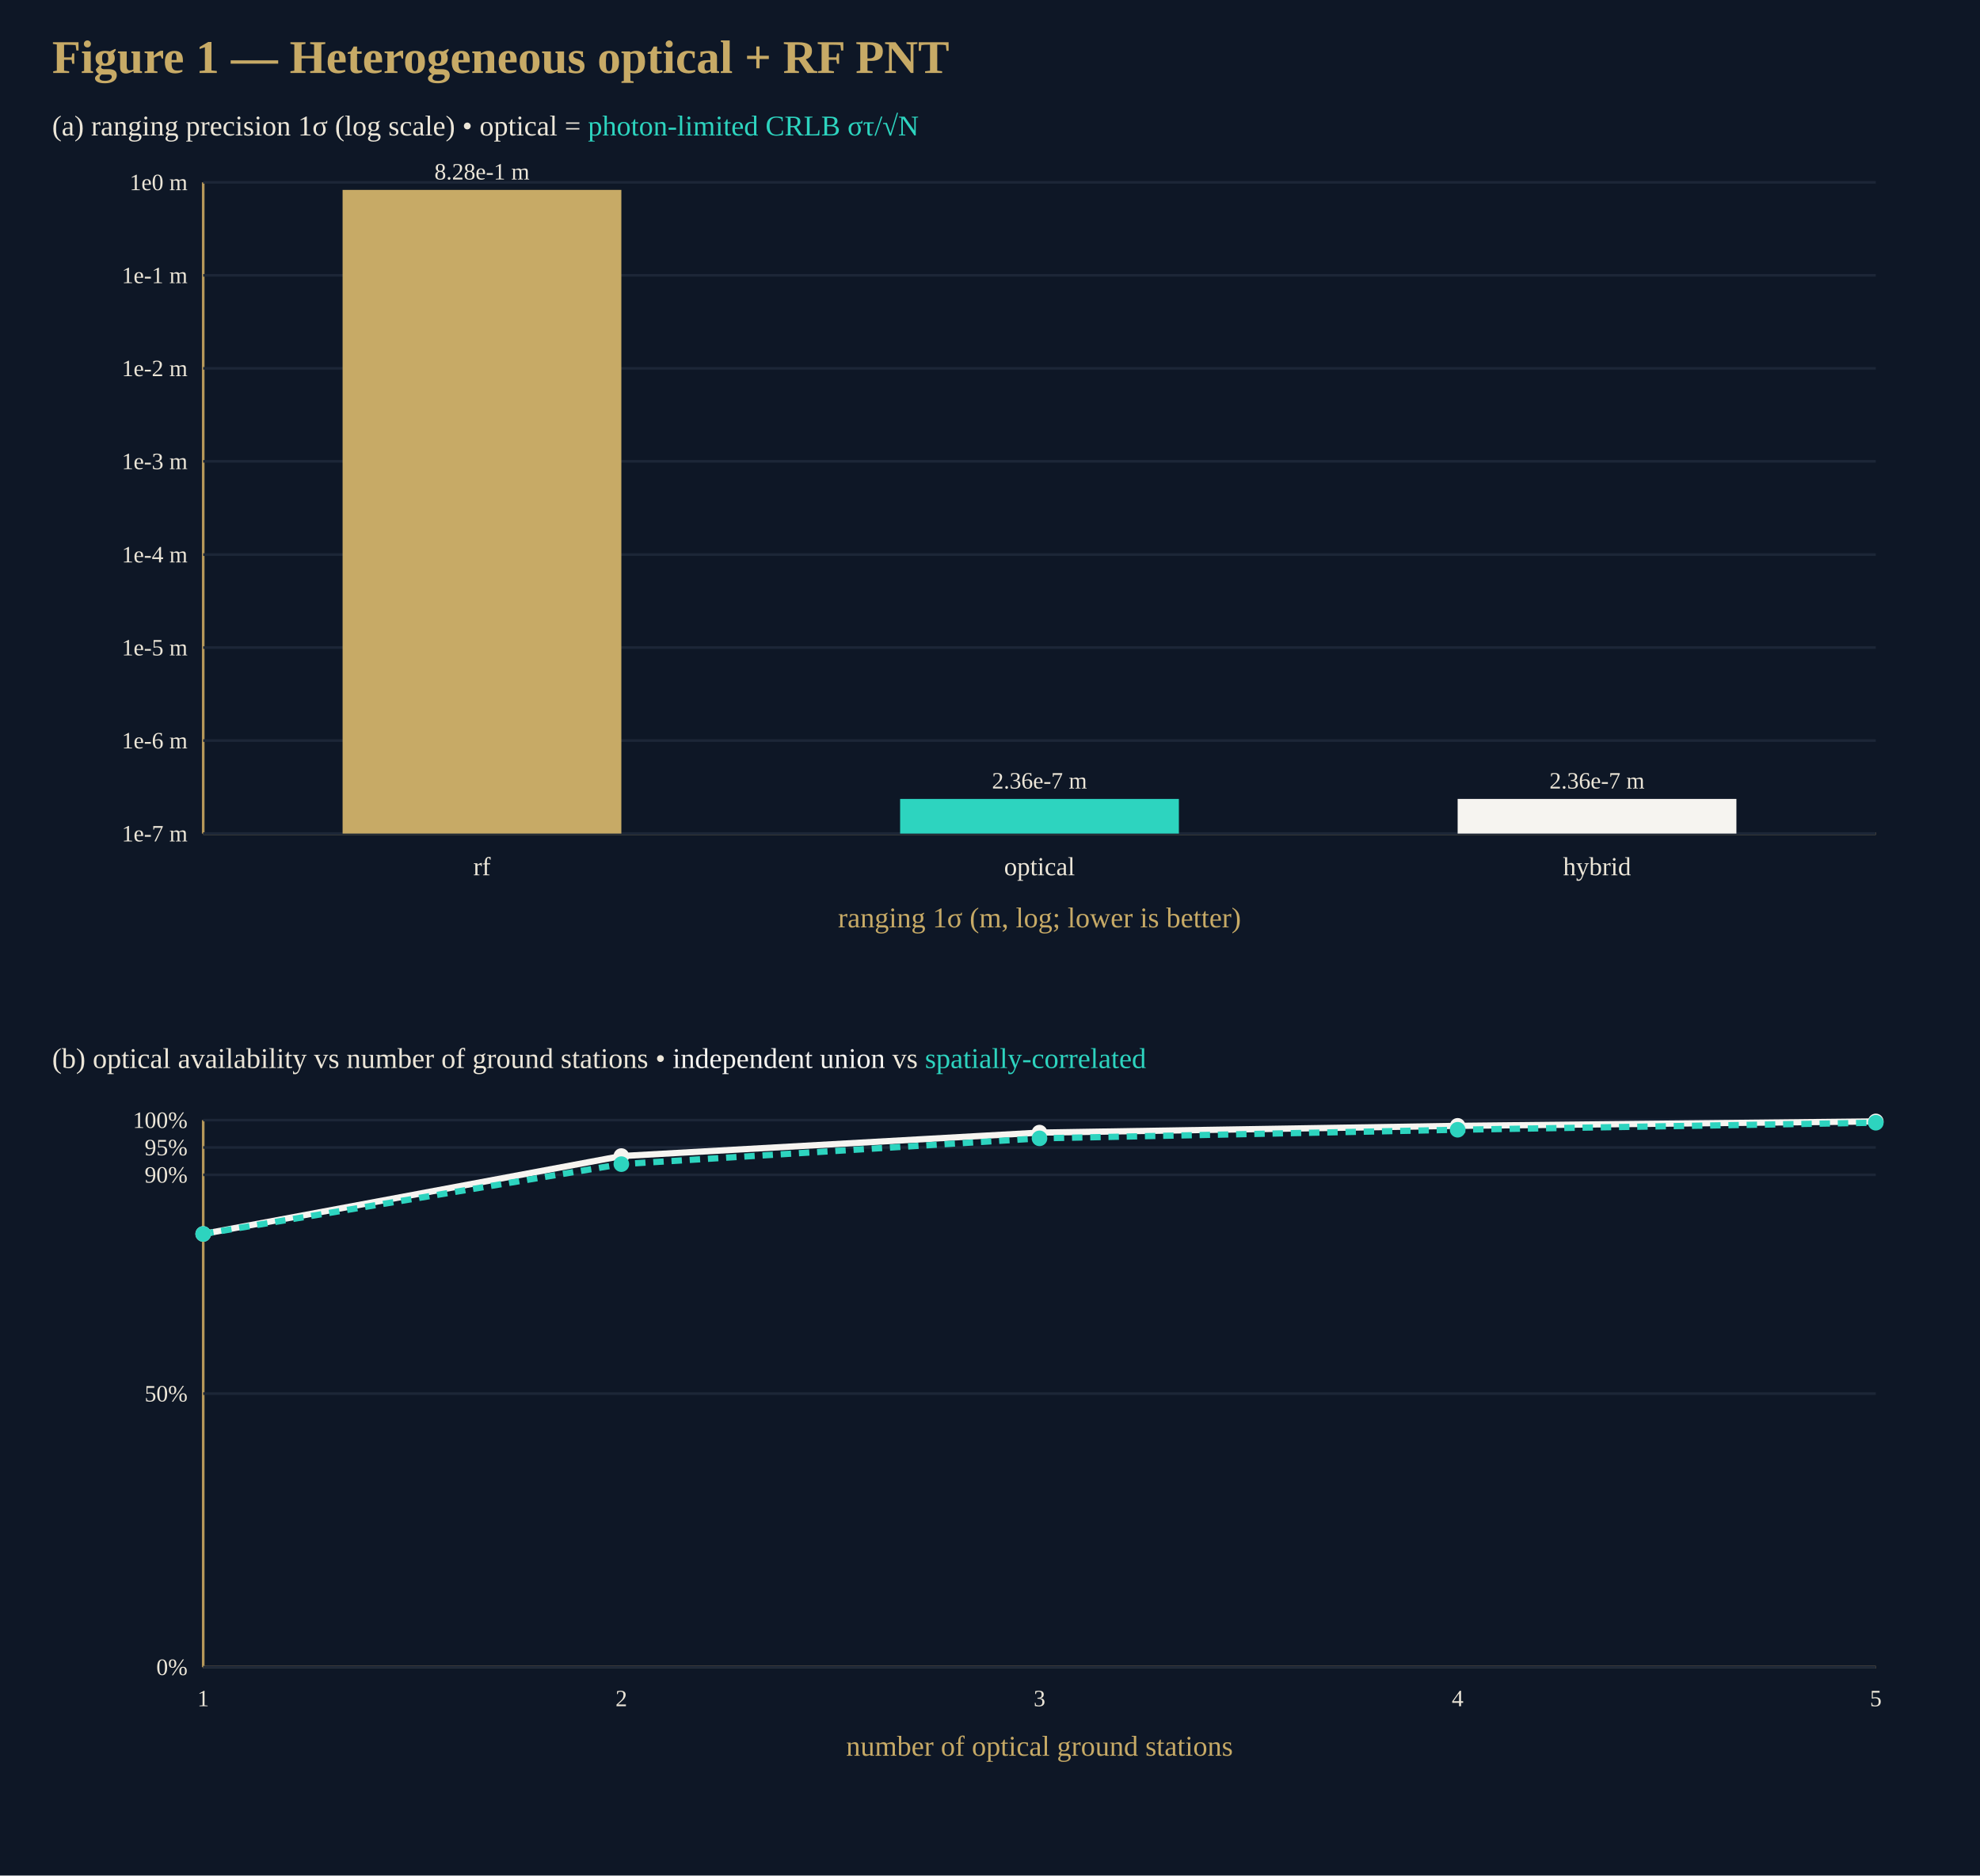
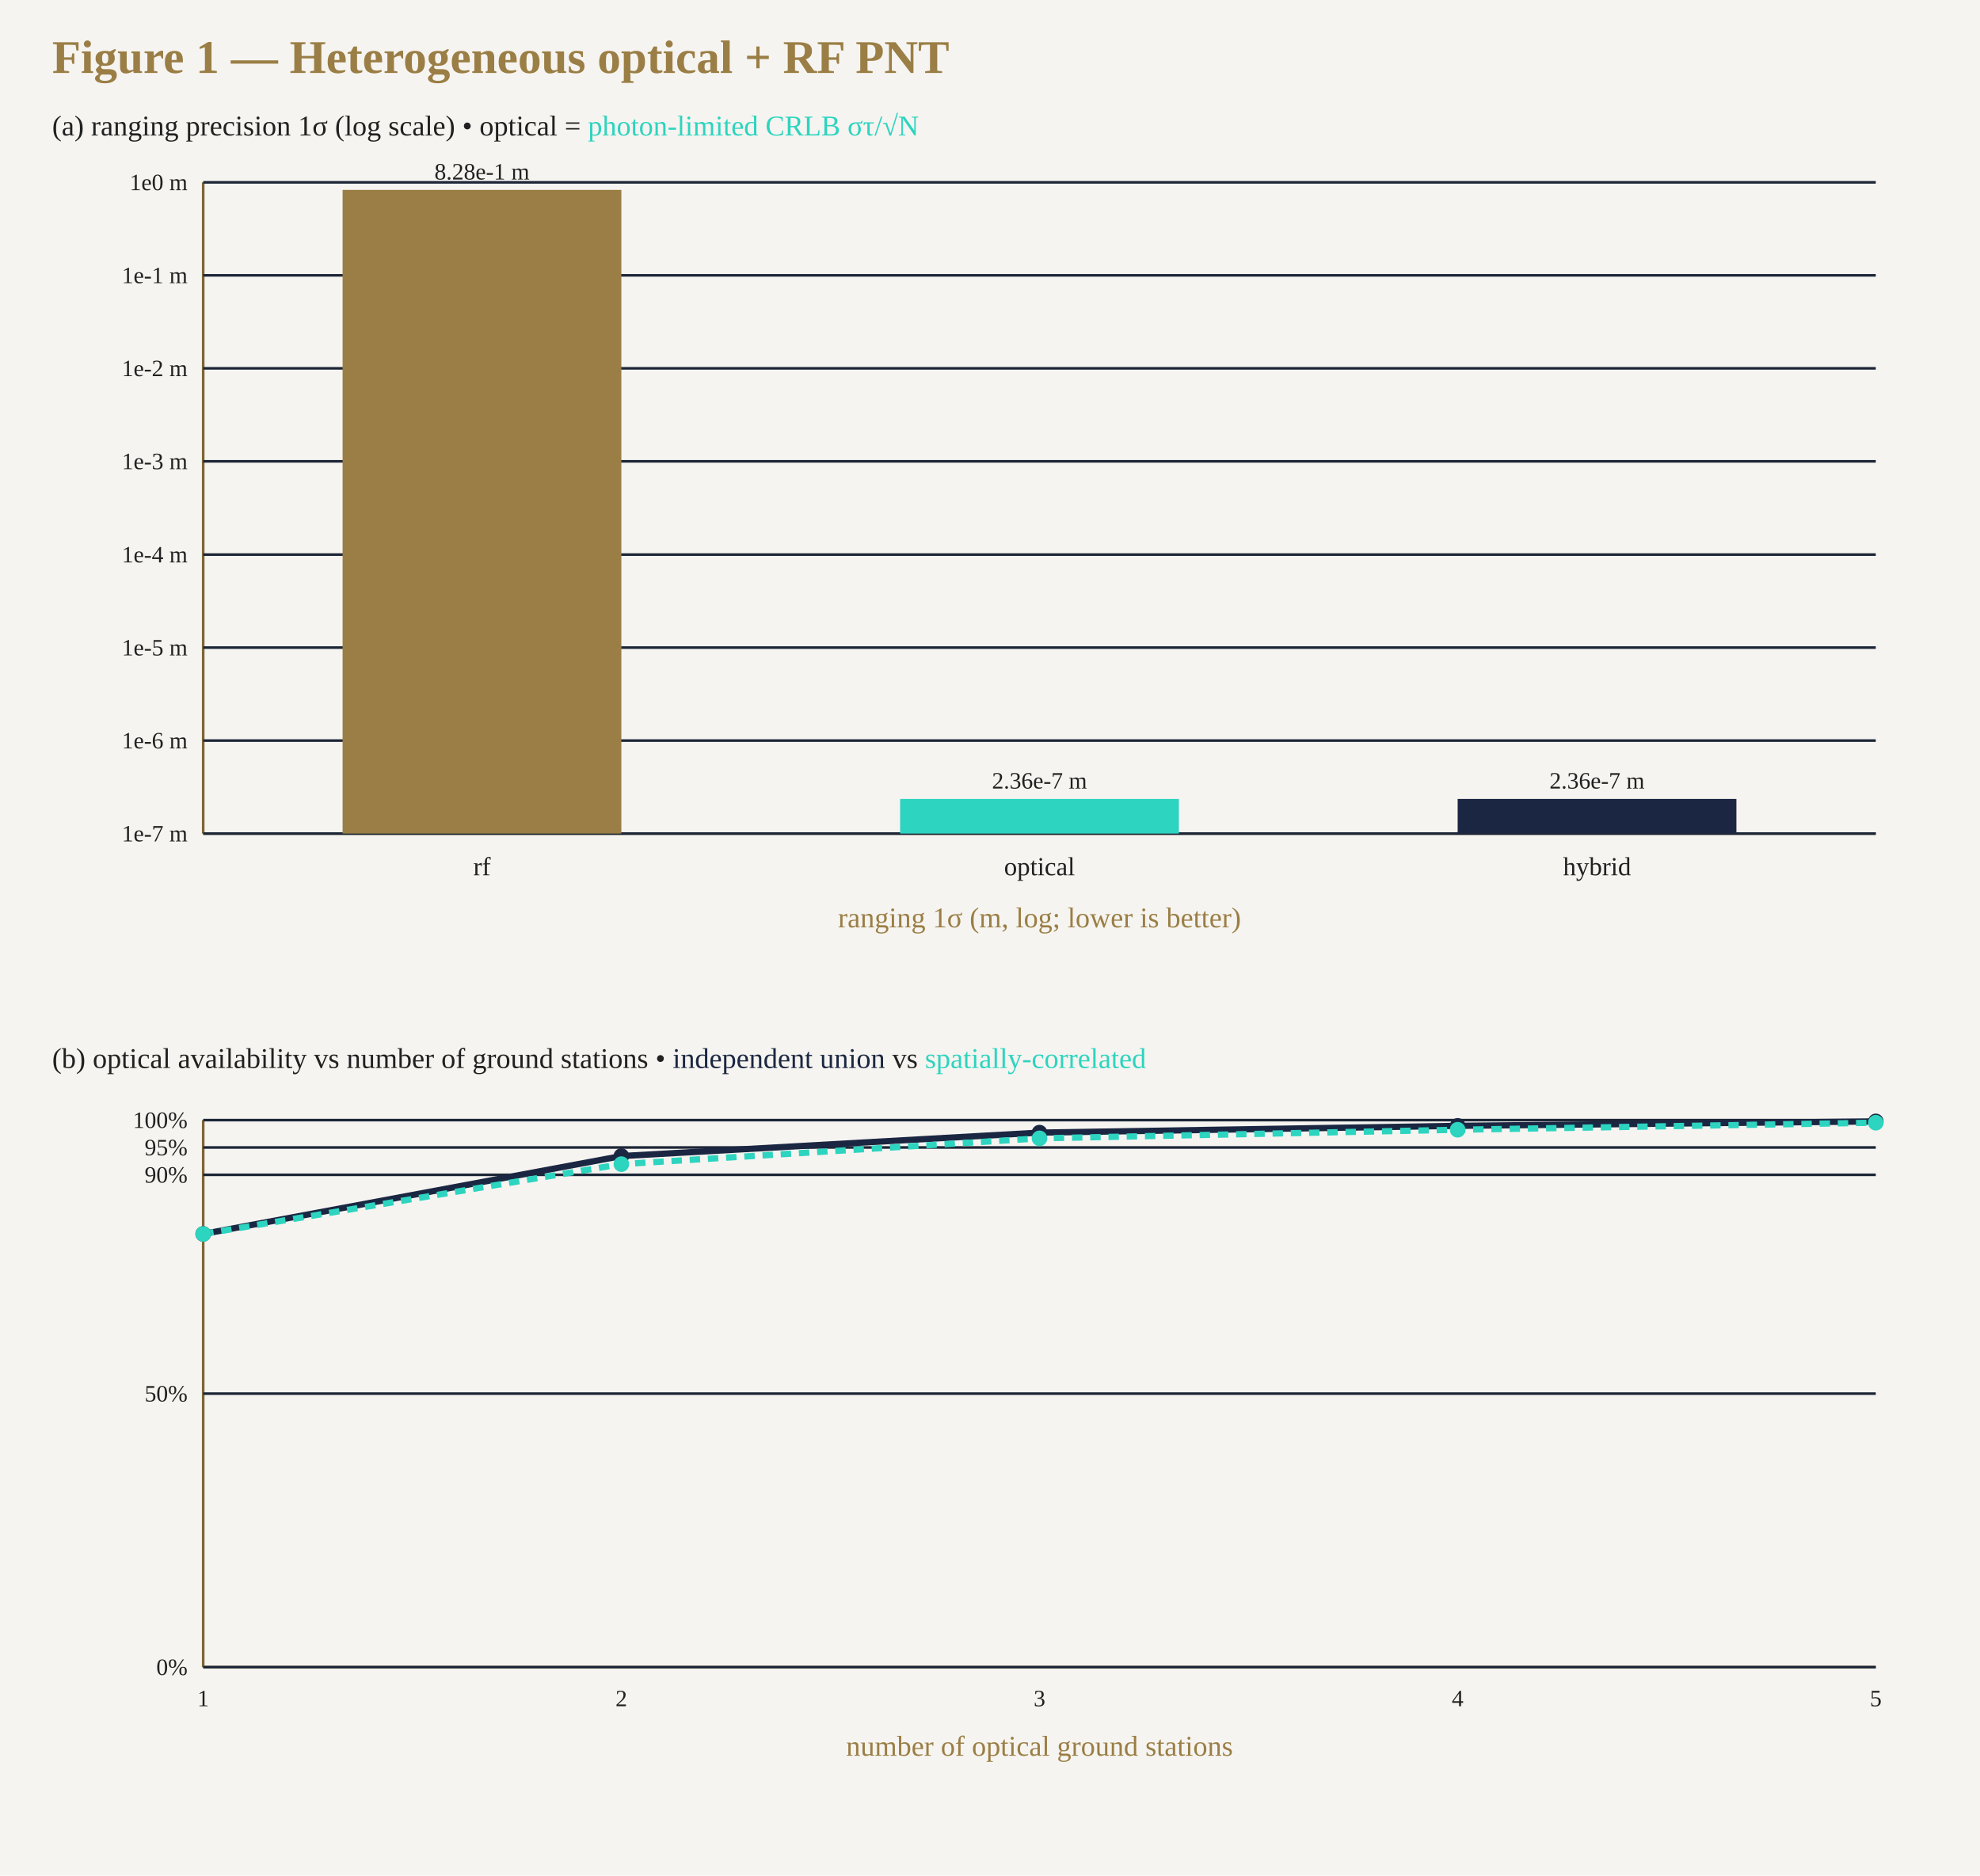
<svg xmlns="http://www.w3.org/2000/svg" width="760" height="720" font-family="'EB Garamond', Georgia, 'Times New Roman', serif" font-size="11">
-   <rect width="100%" height="100%" fill="#0e1726" />
-   <text x="20" y="28" fill="#c7aa66" font-family="'Cormorant Garamond', Georgia, 'Times New Roman', serif" font-size="18" font-weight="bold">Figure 1 — Heterogeneous optical + RF PNT</text>
-   <text x="20" y="52" fill="#ece6d8">(a) ranging precision 1σ (log scale) • optical = <tspan fill="#2dd4bf">photon-limited CRLB στ/√N</tspan>
+   <rect width="100%" height="100%" fill="#f6f4f0" />
+   <text x="20" y="28" fill="#9a7e45" font-family="'Cormorant Garamond', Georgia, 'Times New Roman', serif" font-size="18" font-weight="bold">Figure 1 — Heterogeneous optical + RF PNT</text>
+   <text x="20" y="52" fill="#212121">(a) ranging precision 1σ (log scale) • optical = <tspan fill="#2dd4bf">photon-limited CRLB στ/√N</tspan>
  </text>
-   <line x1="78" y1="320" x2="720" y2="320" stroke="#b6985a" />
-   <line x1="78" y1="70" x2="78" y2="320" stroke="#b6985a" />
+   <line x1="78" y1="320" x2="720" y2="320" stroke="#7d6636" />
+   <line x1="78" y1="70" x2="78" y2="320" stroke="#7d6636" />
  <line x1="78" y1="320.0" x2="720" y2="320.0" stroke="#1c2637" />
-   <text x="72.0" y="323.0" fill="#ece6d8" text-anchor="end" font-size="9">1e-7 m</text>
+   <text x="72.0" y="323.0" fill="#212121" text-anchor="end" font-size="9">1e-7 m</text>
  <line x1="78" y1="284.3" x2="720" y2="284.3" stroke="#1c2637" />
-   <text x="72.0" y="287.3" fill="#ece6d8" text-anchor="end" font-size="9">1e-6 m</text>
+   <text x="72.0" y="287.3" fill="#212121" text-anchor="end" font-size="9">1e-6 m</text>
  <line x1="78" y1="248.6" x2="720" y2="248.6" stroke="#1c2637" />
-   <text x="72.0" y="251.6" fill="#ece6d8" text-anchor="end" font-size="9">1e-5 m</text>
+   <text x="72.0" y="251.6" fill="#212121" text-anchor="end" font-size="9">1e-5 m</text>
  <line x1="78" y1="212.9" x2="720" y2="212.9" stroke="#1c2637" />
-   <text x="72.0" y="215.9" fill="#ece6d8" text-anchor="end" font-size="9">1e-4 m</text>
+   <text x="72.0" y="215.9" fill="#212121" text-anchor="end" font-size="9">1e-4 m</text>
  <line x1="78" y1="177.1" x2="720" y2="177.1" stroke="#1c2637" />
-   <text x="72.0" y="180.1" fill="#ece6d8" text-anchor="end" font-size="9">1e-3 m</text>
+   <text x="72.0" y="180.1" fill="#212121" text-anchor="end" font-size="9">1e-3 m</text>
  <line x1="78" y1="141.4" x2="720" y2="141.4" stroke="#1c2637" />
-   <text x="72.0" y="144.4" fill="#ece6d8" text-anchor="end" font-size="9">1e-2 m</text>
+   <text x="72.0" y="144.4" fill="#212121" text-anchor="end" font-size="9">1e-2 m</text>
  <line x1="78" y1="105.7" x2="720" y2="105.7" stroke="#1c2637" />
-   <text x="72.0" y="108.7" fill="#ece6d8" text-anchor="end" font-size="9">1e-1 m</text>
+   <text x="72.0" y="108.7" fill="#212121" text-anchor="end" font-size="9">1e-1 m</text>
  <line x1="78" y1="70.0" x2="720" y2="70.0" stroke="#1c2637" />
-   <text x="72.0" y="73.0" fill="#ece6d8" text-anchor="end" font-size="9">1e0 m</text>
-   <rect x="131.5" y="72.9" width="107.0" height="247.1" fill="#c7aa66" />
-   <text x="185.0" y="68.9" fill="#ece6d8" font-size="9" text-anchor="middle">8.28e-1 m</text>
-   <text x="185.0" y="336.0" fill="#ece6d8" font-size="10" text-anchor="middle">rf</text>
+   <text x="72.0" y="73.0" fill="#212121" text-anchor="end" font-size="9">1e0 m</text>
+   <rect x="131.5" y="72.9" width="107.0" height="247.1" fill="#9a7e45" />
+   <text x="185.0" y="68.9" fill="#212121" font-size="9" text-anchor="middle">8.28e-1 m</text>
+   <text x="185.0" y="336.0" fill="#212121" font-size="10" text-anchor="middle">rf</text>
  <rect x="345.5" y="306.7" width="107.0" height="13.3" fill="#2dd4bf" />
-   <text x="399.0" y="302.7" fill="#ece6d8" font-size="9" text-anchor="middle">2.36e-7 m</text>
-   <text x="399.0" y="336.0" fill="#ece6d8" font-size="10" text-anchor="middle">optical</text>
-   <rect x="559.5" y="306.7" width="107.0" height="13.3" fill="#f6f4f0" />
-   <text x="613.0" y="302.7" fill="#ece6d8" font-size="9" text-anchor="middle">2.36e-7 m</text>
-   <text x="613.0" y="336.0" fill="#ece6d8" font-size="10" text-anchor="middle">hybrid</text>
-   <text x="399.0" y="356.0" fill="#c7aa66" text-anchor="middle">ranging 1σ (m, log; lower is better)</text>
-   <text x="20" y="410.0" fill="#ece6d8">(b) optical availability vs number of ground stations • <tspan fill="#f6f4f0">independent union</tspan> vs <tspan fill="#2dd4bf">spatially-correlated</tspan>
+   <text x="399.0" y="302.7" fill="#212121" font-size="9" text-anchor="middle">2.36e-7 m</text>
+   <text x="399.0" y="336.0" fill="#212121" font-size="10" text-anchor="middle">optical</text>
+   <rect x="559.5" y="306.7" width="107.0" height="13.3" fill="#1b2742" />
+   <text x="613.0" y="302.7" fill="#212121" font-size="9" text-anchor="middle">2.36e-7 m</text>
+   <text x="613.0" y="336.0" fill="#212121" font-size="10" text-anchor="middle">hybrid</text>
+   <text x="399.0" y="356.0" fill="#9a7e45" text-anchor="middle">ranging 1σ (m, log; lower is better)</text>
+   <text x="20" y="410.0" fill="#212121">(b) optical availability vs number of ground stations • <tspan fill="#1b2742">independent union</tspan> vs <tspan fill="#2dd4bf">spatially-correlated</tspan>
  </text>
-   <line x1="78" y1="640" x2="720" y2="640" stroke="#b6985a" />
-   <line x1="78" y1="430" x2="78" y2="640" stroke="#b6985a" />
+   <line x1="78" y1="640" x2="720" y2="640" stroke="#7d6636" />
+   <line x1="78" y1="430" x2="78" y2="640" stroke="#7d6636" />
  <line x1="78" y1="640.0" x2="720" y2="640.0" stroke="#1c2637" />
-   <text x="72.0" y="643.0" fill="#ece6d8" text-anchor="end" font-size="9">0%</text>
+   <text x="72.0" y="643.0" fill="#212121" text-anchor="end" font-size="9">0%</text>
  <line x1="78" y1="535.0" x2="720" y2="535.0" stroke="#1c2637" />
-   <text x="72.0" y="538.0" fill="#ece6d8" text-anchor="end" font-size="9">50%</text>
+   <text x="72.0" y="538.0" fill="#212121" text-anchor="end" font-size="9">50%</text>
  <line x1="78" y1="451.0" x2="720" y2="451.0" stroke="#1c2637" />
-   <text x="72.0" y="454.0" fill="#ece6d8" text-anchor="end" font-size="9">90%</text>
+   <text x="72.0" y="454.0" fill="#212121" text-anchor="end" font-size="9">90%</text>
  <line x1="78" y1="440.5" x2="720" y2="440.5" stroke="#1c2637" />
-   <text x="72.0" y="443.5" fill="#ece6d8" text-anchor="end" font-size="9">95%</text>
+   <text x="72.0" y="443.5" fill="#212121" text-anchor="end" font-size="9">95%</text>
  <line x1="78" y1="430.0" x2="720" y2="430.0" stroke="#1c2637" />
-   <text x="72.0" y="433.0" fill="#ece6d8" text-anchor="end" font-size="9">100%</text>
-   <text x="78.0" y="655.0" fill="#ece6d8" text-anchor="middle" font-size="9">1</text>
-   <text x="238.5" y="655.0" fill="#ece6d8" text-anchor="middle" font-size="9">2</text>
-   <text x="399.0" y="655.0" fill="#ece6d8" text-anchor="middle" font-size="9">3</text>
-   <text x="559.5" y="655.0" fill="#ece6d8" text-anchor="middle" font-size="9">4</text>
-   <text x="720.0" y="655.0" fill="#ece6d8" text-anchor="middle" font-size="9">5</text>
-   <polyline points="78.0,473.7 238.5,443.8 399.0,434.8 559.5,432.2 720.0,430.5" fill="none" stroke="#f6f4f0" stroke-width="2.4" />
+   <text x="72.0" y="433.0" fill="#212121" text-anchor="end" font-size="9">100%</text>
+   <text x="78.0" y="655.0" fill="#212121" text-anchor="middle" font-size="9">1</text>
+   <text x="238.5" y="655.0" fill="#212121" text-anchor="middle" font-size="9">2</text>
+   <text x="399.0" y="655.0" fill="#212121" text-anchor="middle" font-size="9">3</text>
+   <text x="559.5" y="655.0" fill="#212121" text-anchor="middle" font-size="9">4</text>
+   <text x="720.0" y="655.0" fill="#212121" text-anchor="middle" font-size="9">5</text>
+   <polyline points="78.0,473.7 238.5,443.8 399.0,434.8 559.5,432.2 720.0,430.5" fill="none" stroke="#1b2742" stroke-width="2.4" />
  <polyline points="78.0,473.7 238.5,446.9 399.0,437.0 559.5,433.7 720.0,431.0" fill="none" stroke="#2dd4bf" stroke-width="2.4" stroke-dasharray="4 3" />
-   <circle cx="78.0" cy="473.7" r="3" fill="#f6f4f0" />
+   <circle cx="78.0" cy="473.7" r="3" fill="#1b2742" />
  <circle cx="78.0" cy="473.7" r="3" fill="#2dd4bf" />
-   <circle cx="238.5" cy="443.8" r="3" fill="#f6f4f0" />
+   <circle cx="238.5" cy="443.8" r="3" fill="#1b2742" />
  <circle cx="238.5" cy="446.9" r="3" fill="#2dd4bf" />
-   <circle cx="399.0" cy="434.8" r="3" fill="#f6f4f0" />
+   <circle cx="399.0" cy="434.8" r="3" fill="#1b2742" />
  <circle cx="399.0" cy="437.0" r="3" fill="#2dd4bf" />
-   <circle cx="559.5" cy="432.2" r="3" fill="#f6f4f0" />
+   <circle cx="559.5" cy="432.2" r="3" fill="#1b2742" />
  <circle cx="559.5" cy="433.7" r="3" fill="#2dd4bf" />
-   <circle cx="720.0" cy="430.5" r="3" fill="#f6f4f0" />
+   <circle cx="720.0" cy="430.5" r="3" fill="#1b2742" />
  <circle cx="720.0" cy="431.0" r="3" fill="#2dd4bf" />
-   <text x="399.0" y="674.0" fill="#c7aa66" text-anchor="middle">number of optical ground stations</text>
+   <text x="399.0" y="674.0" fill="#9a7e45" text-anchor="middle">number of optical ground stations</text>
</svg>
